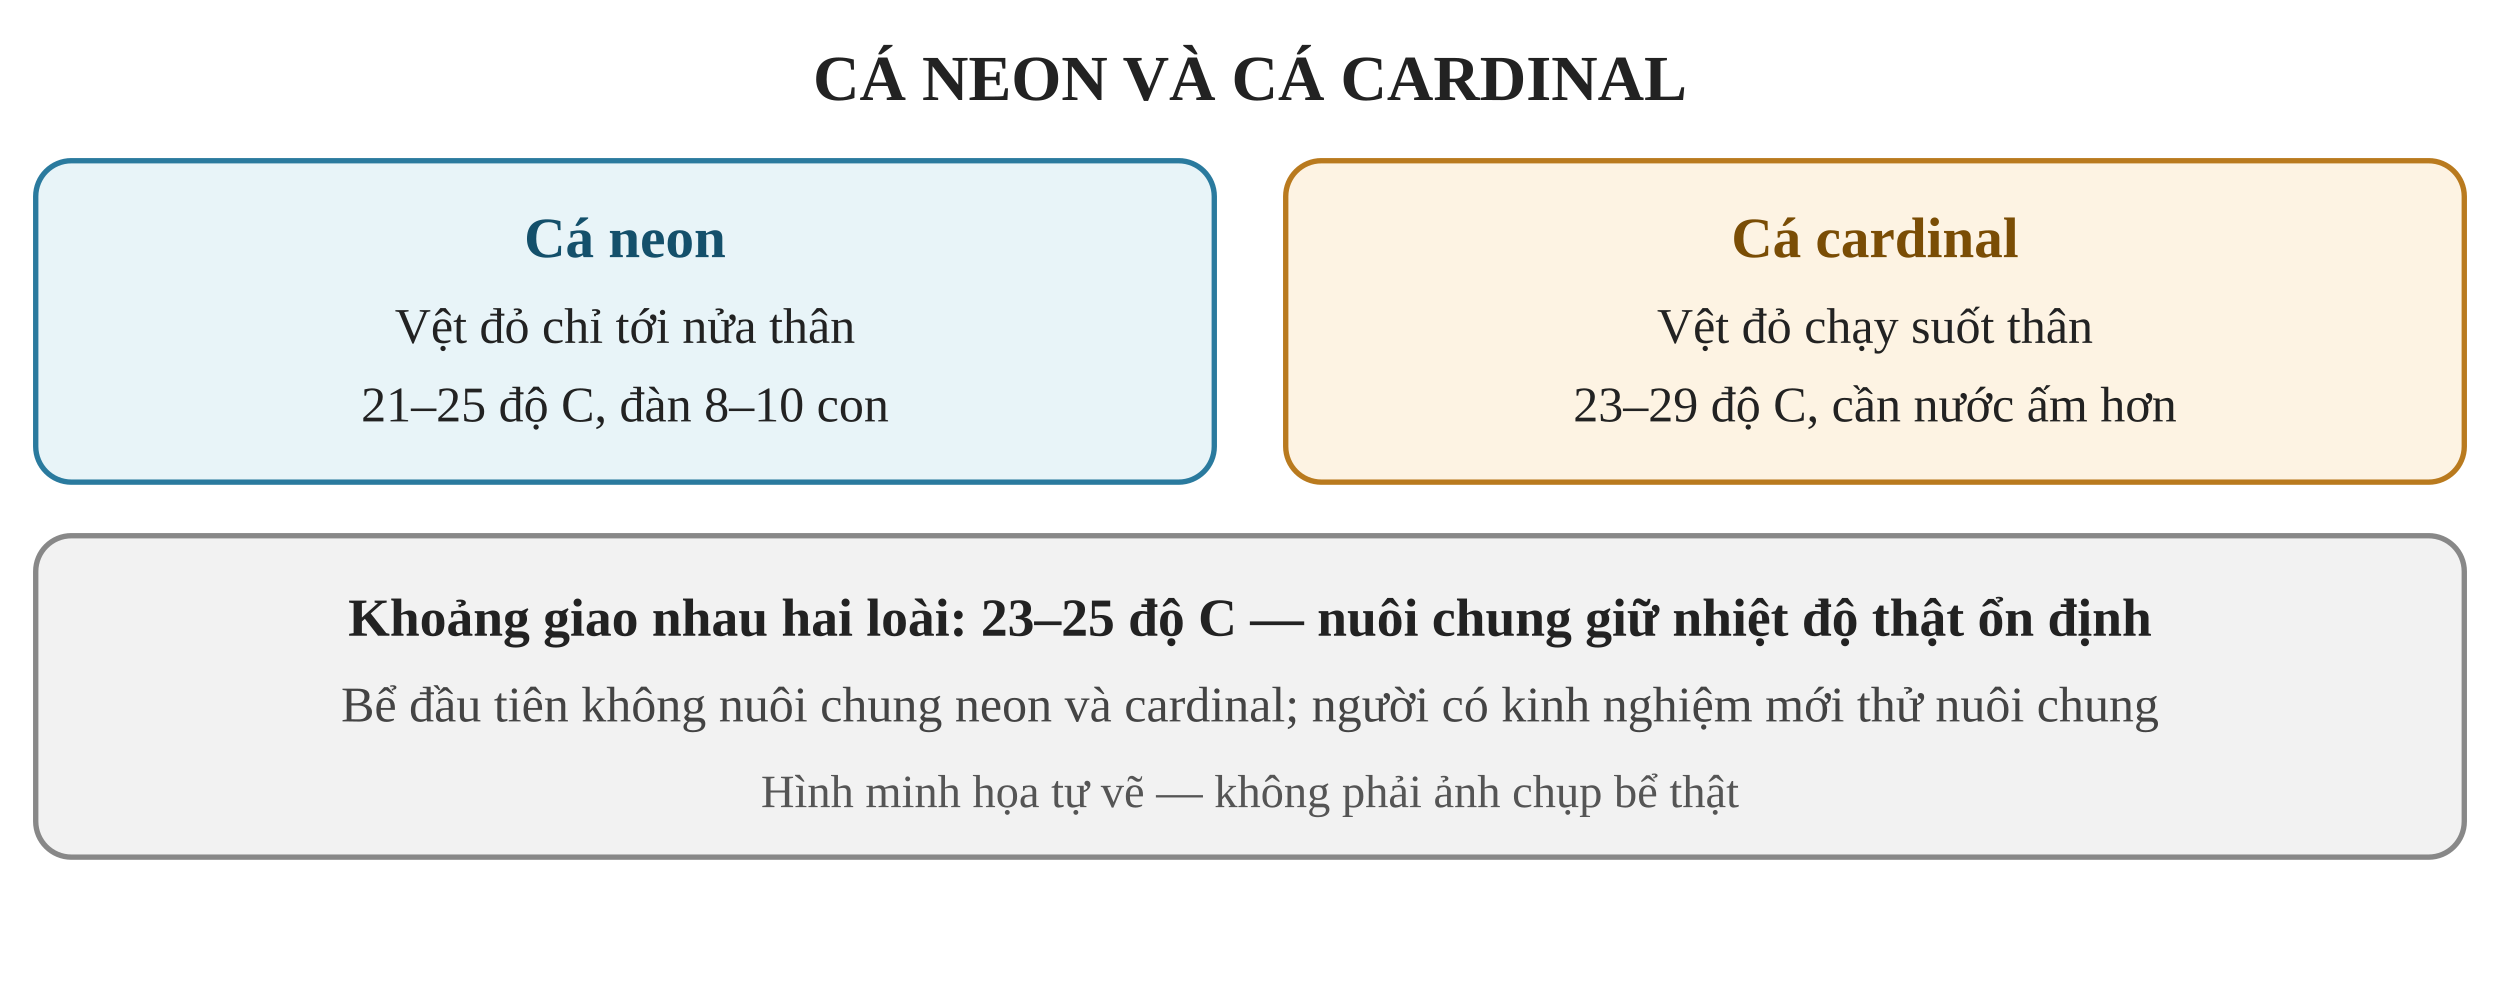
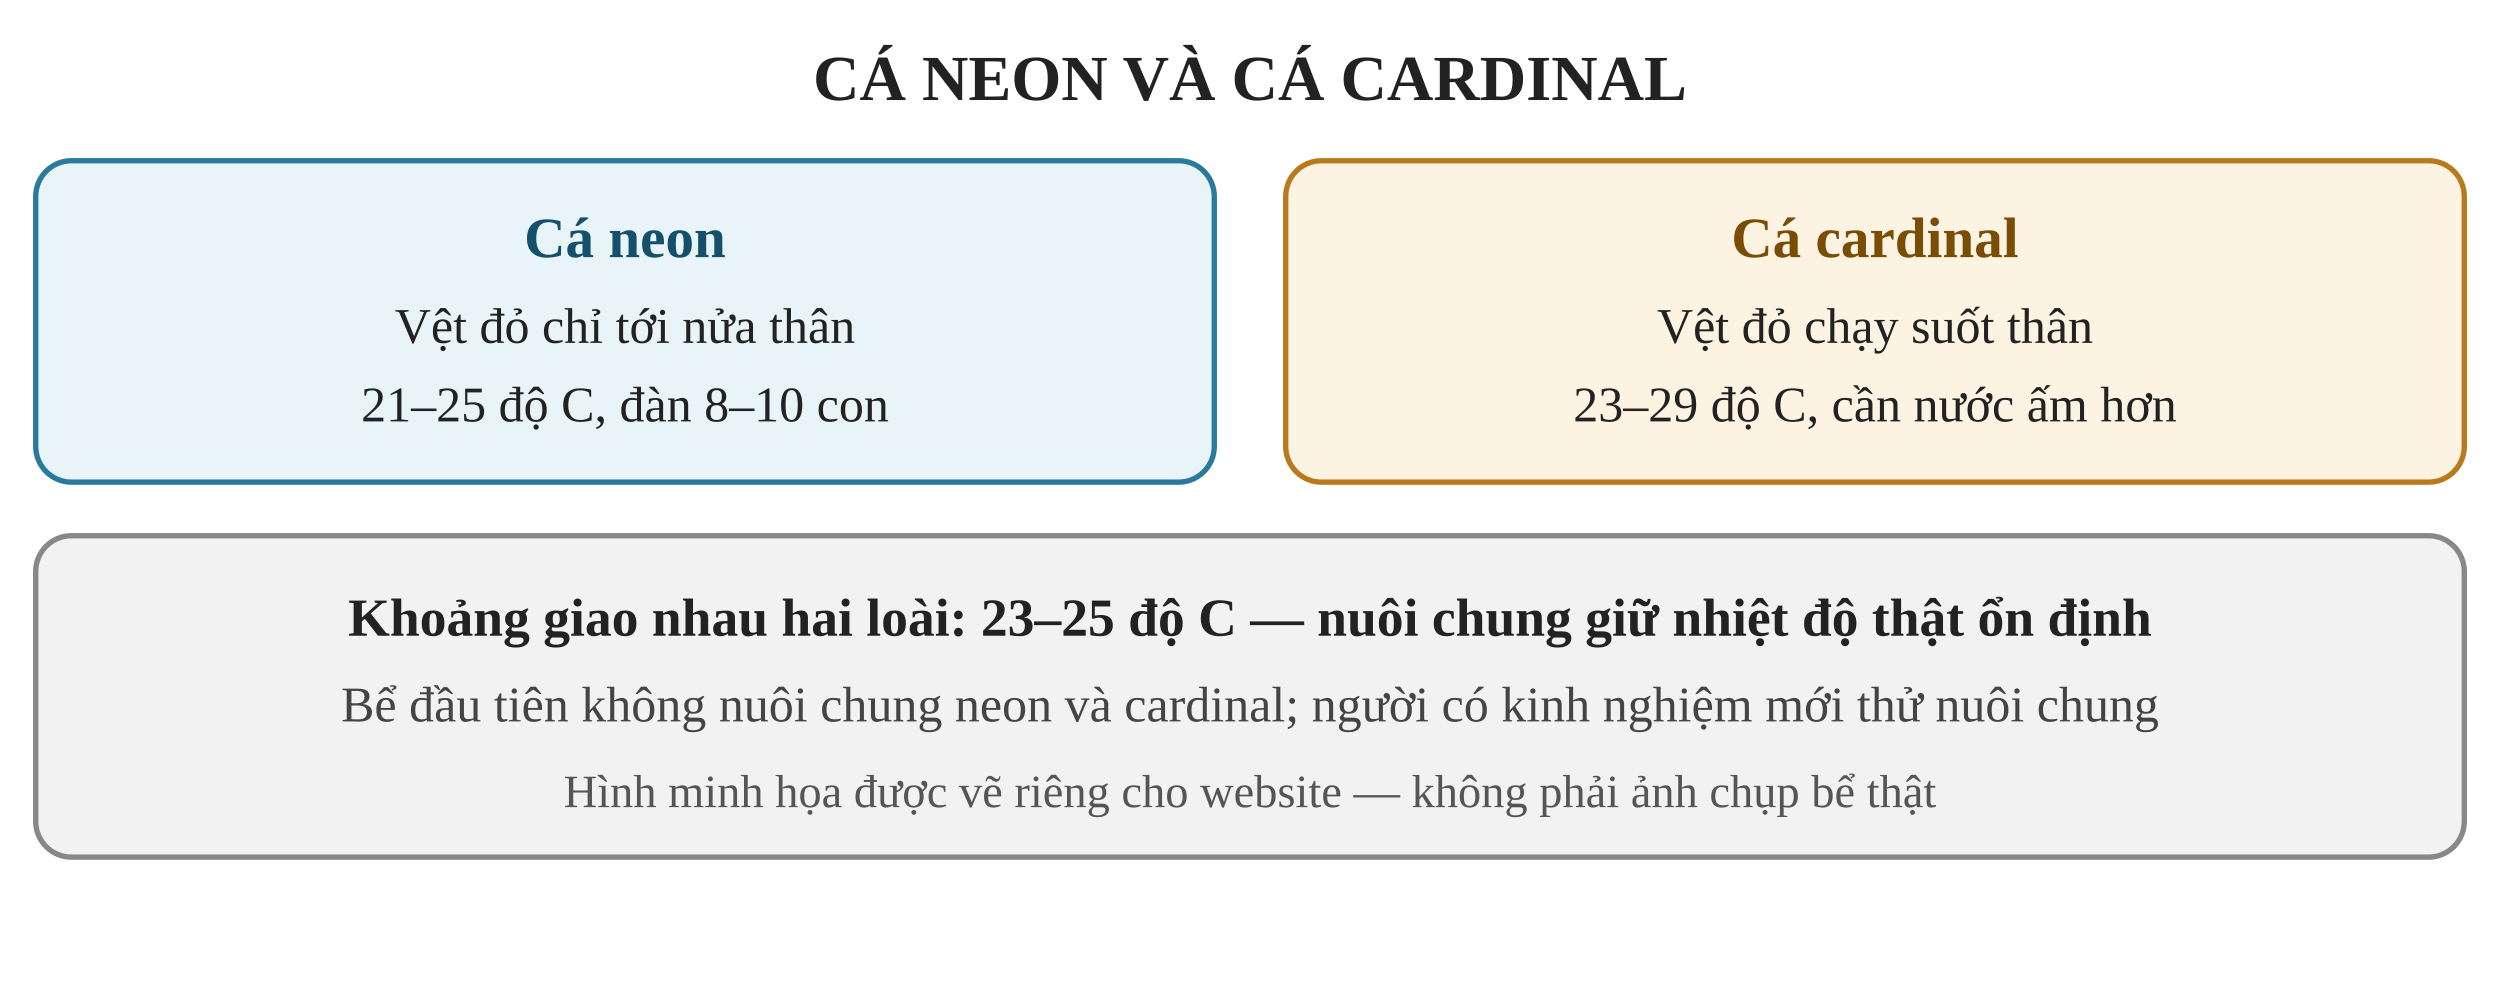
<svg xmlns="http://www.w3.org/2000/svg" width="700" height="280" viewBox="0 0 700 280" role="img">
  <text x="350" y="28" text-anchor="middle" font-size="18" font-weight="bold" fill="#222">CÁ NEON VÀ CÁ CARDINAL</text>
  <rect x="10" y="45" width="330" height="90" rx="10" fill="#e8f4f8" stroke="#2a7a9e" stroke-width="1.5" />
  <text x="175" y="72" text-anchor="middle" font-size="16" font-weight="bold" fill="#14506b">Cá neon</text>
  <text x="175" y="96" text-anchor="middle" font-size="14" fill="#222">Vệt đỏ chỉ tới nửa thân</text>
  <text x="175" y="118" text-anchor="middle" font-size="14" fill="#222">21–25 độ C, đàn 8–10 con</text>
  <rect x="360" y="45" width="330" height="90" rx="10" fill="#fdf3e3" stroke="#b97a1e" stroke-width="1.5" />
  <text x="525" y="72" text-anchor="middle" font-size="16" font-weight="bold" fill="#7a4d05">Cá cardinal</text>
  <text x="525" y="96" text-anchor="middle" font-size="14" fill="#222">Vệt đỏ chạy suốt thân</text>
  <text x="525" y="118" text-anchor="middle" font-size="14" fill="#222">23–29 độ C, cần nước ấm hơn</text>
  <rect x="10" y="150" width="680" height="90" rx="10" fill="#f2f2f2" stroke="#888" stroke-width="1.5" />
  <text x="350" y="178" text-anchor="middle" font-size="15" font-weight="bold" fill="#222">Khoảng giao nhau hai loài: 23–25 độ C — nuôi chung giữ nhiệt độ thật ổn định</text>
  <text x="350" y="202" text-anchor="middle" font-size="14" fill="#444">Bể đầu tiên không nuôi chung neon và cardinal; người có kinh nghiệm mới thử nuôi chung</text>
-   <text x="350" y="226" text-anchor="middle" font-size="13" fill="#555">Hình minh họa tự vẽ — không phải ảnh chụp bể thật</text>
+   <text x="350" y="226" text-anchor="middle" font-size="13" fill="#555">Hình minh họa được vẽ riêng cho website — không phải ảnh chụp bể thật</text>
</svg>
